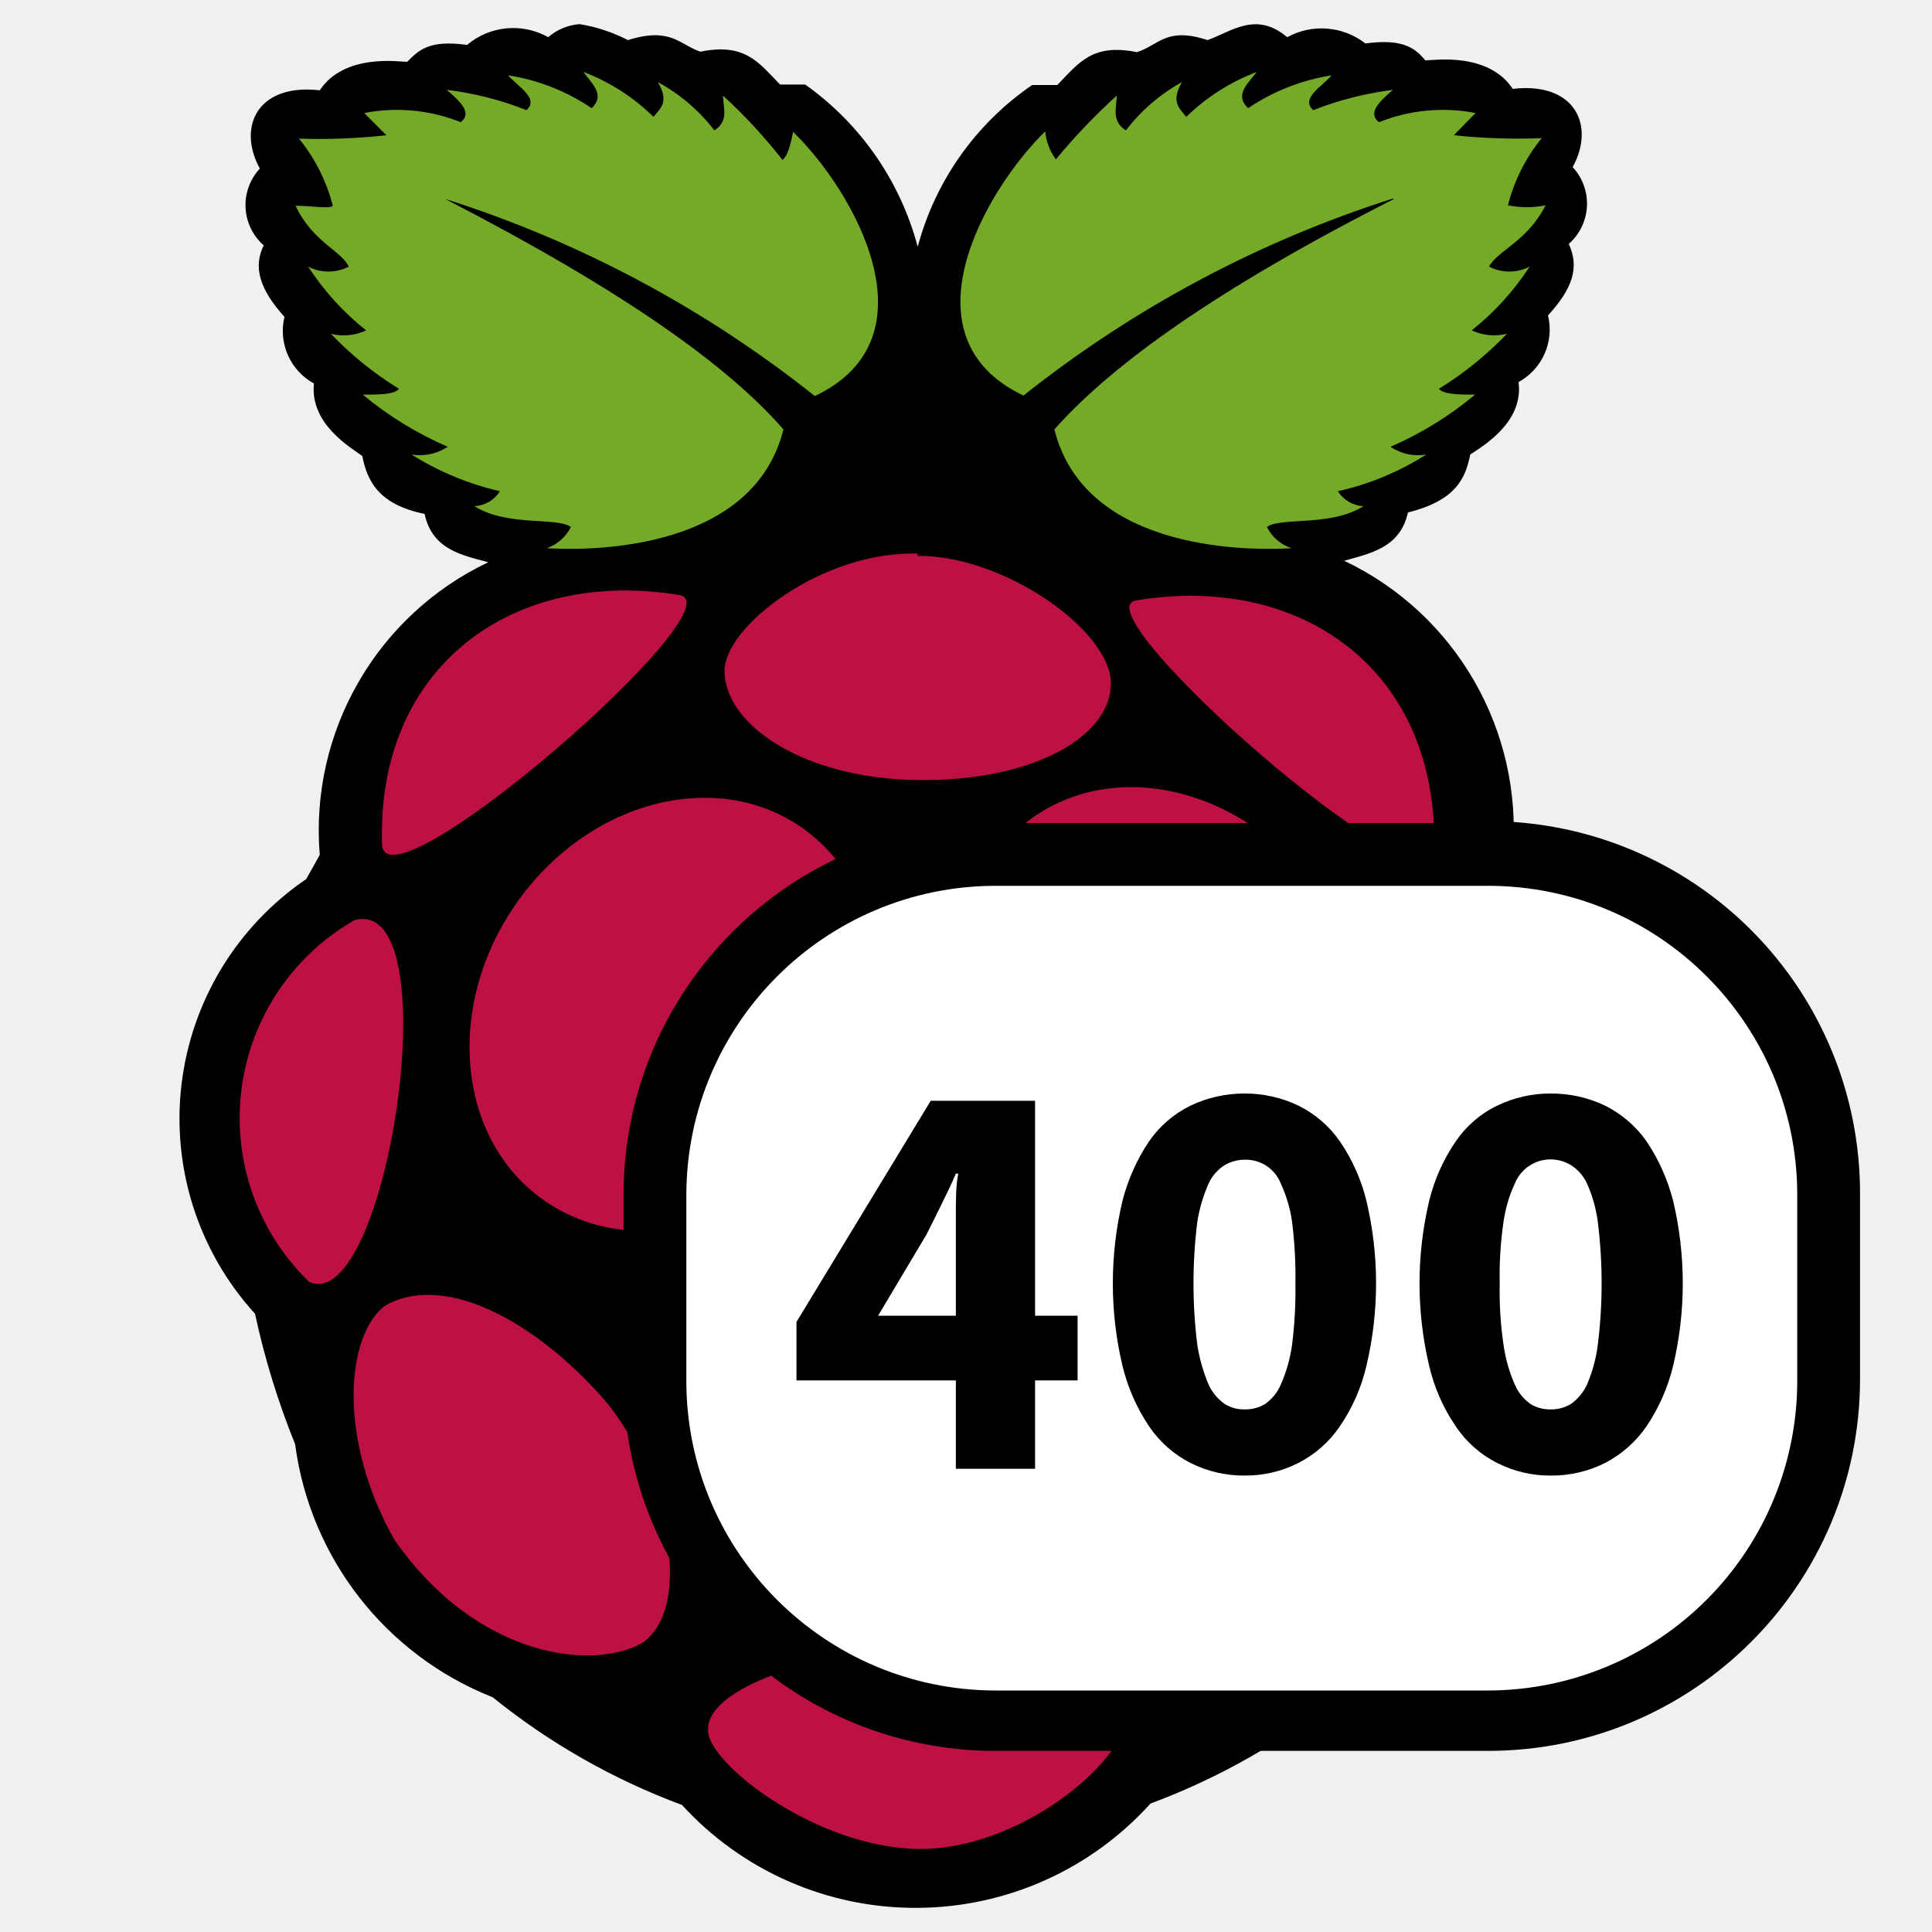
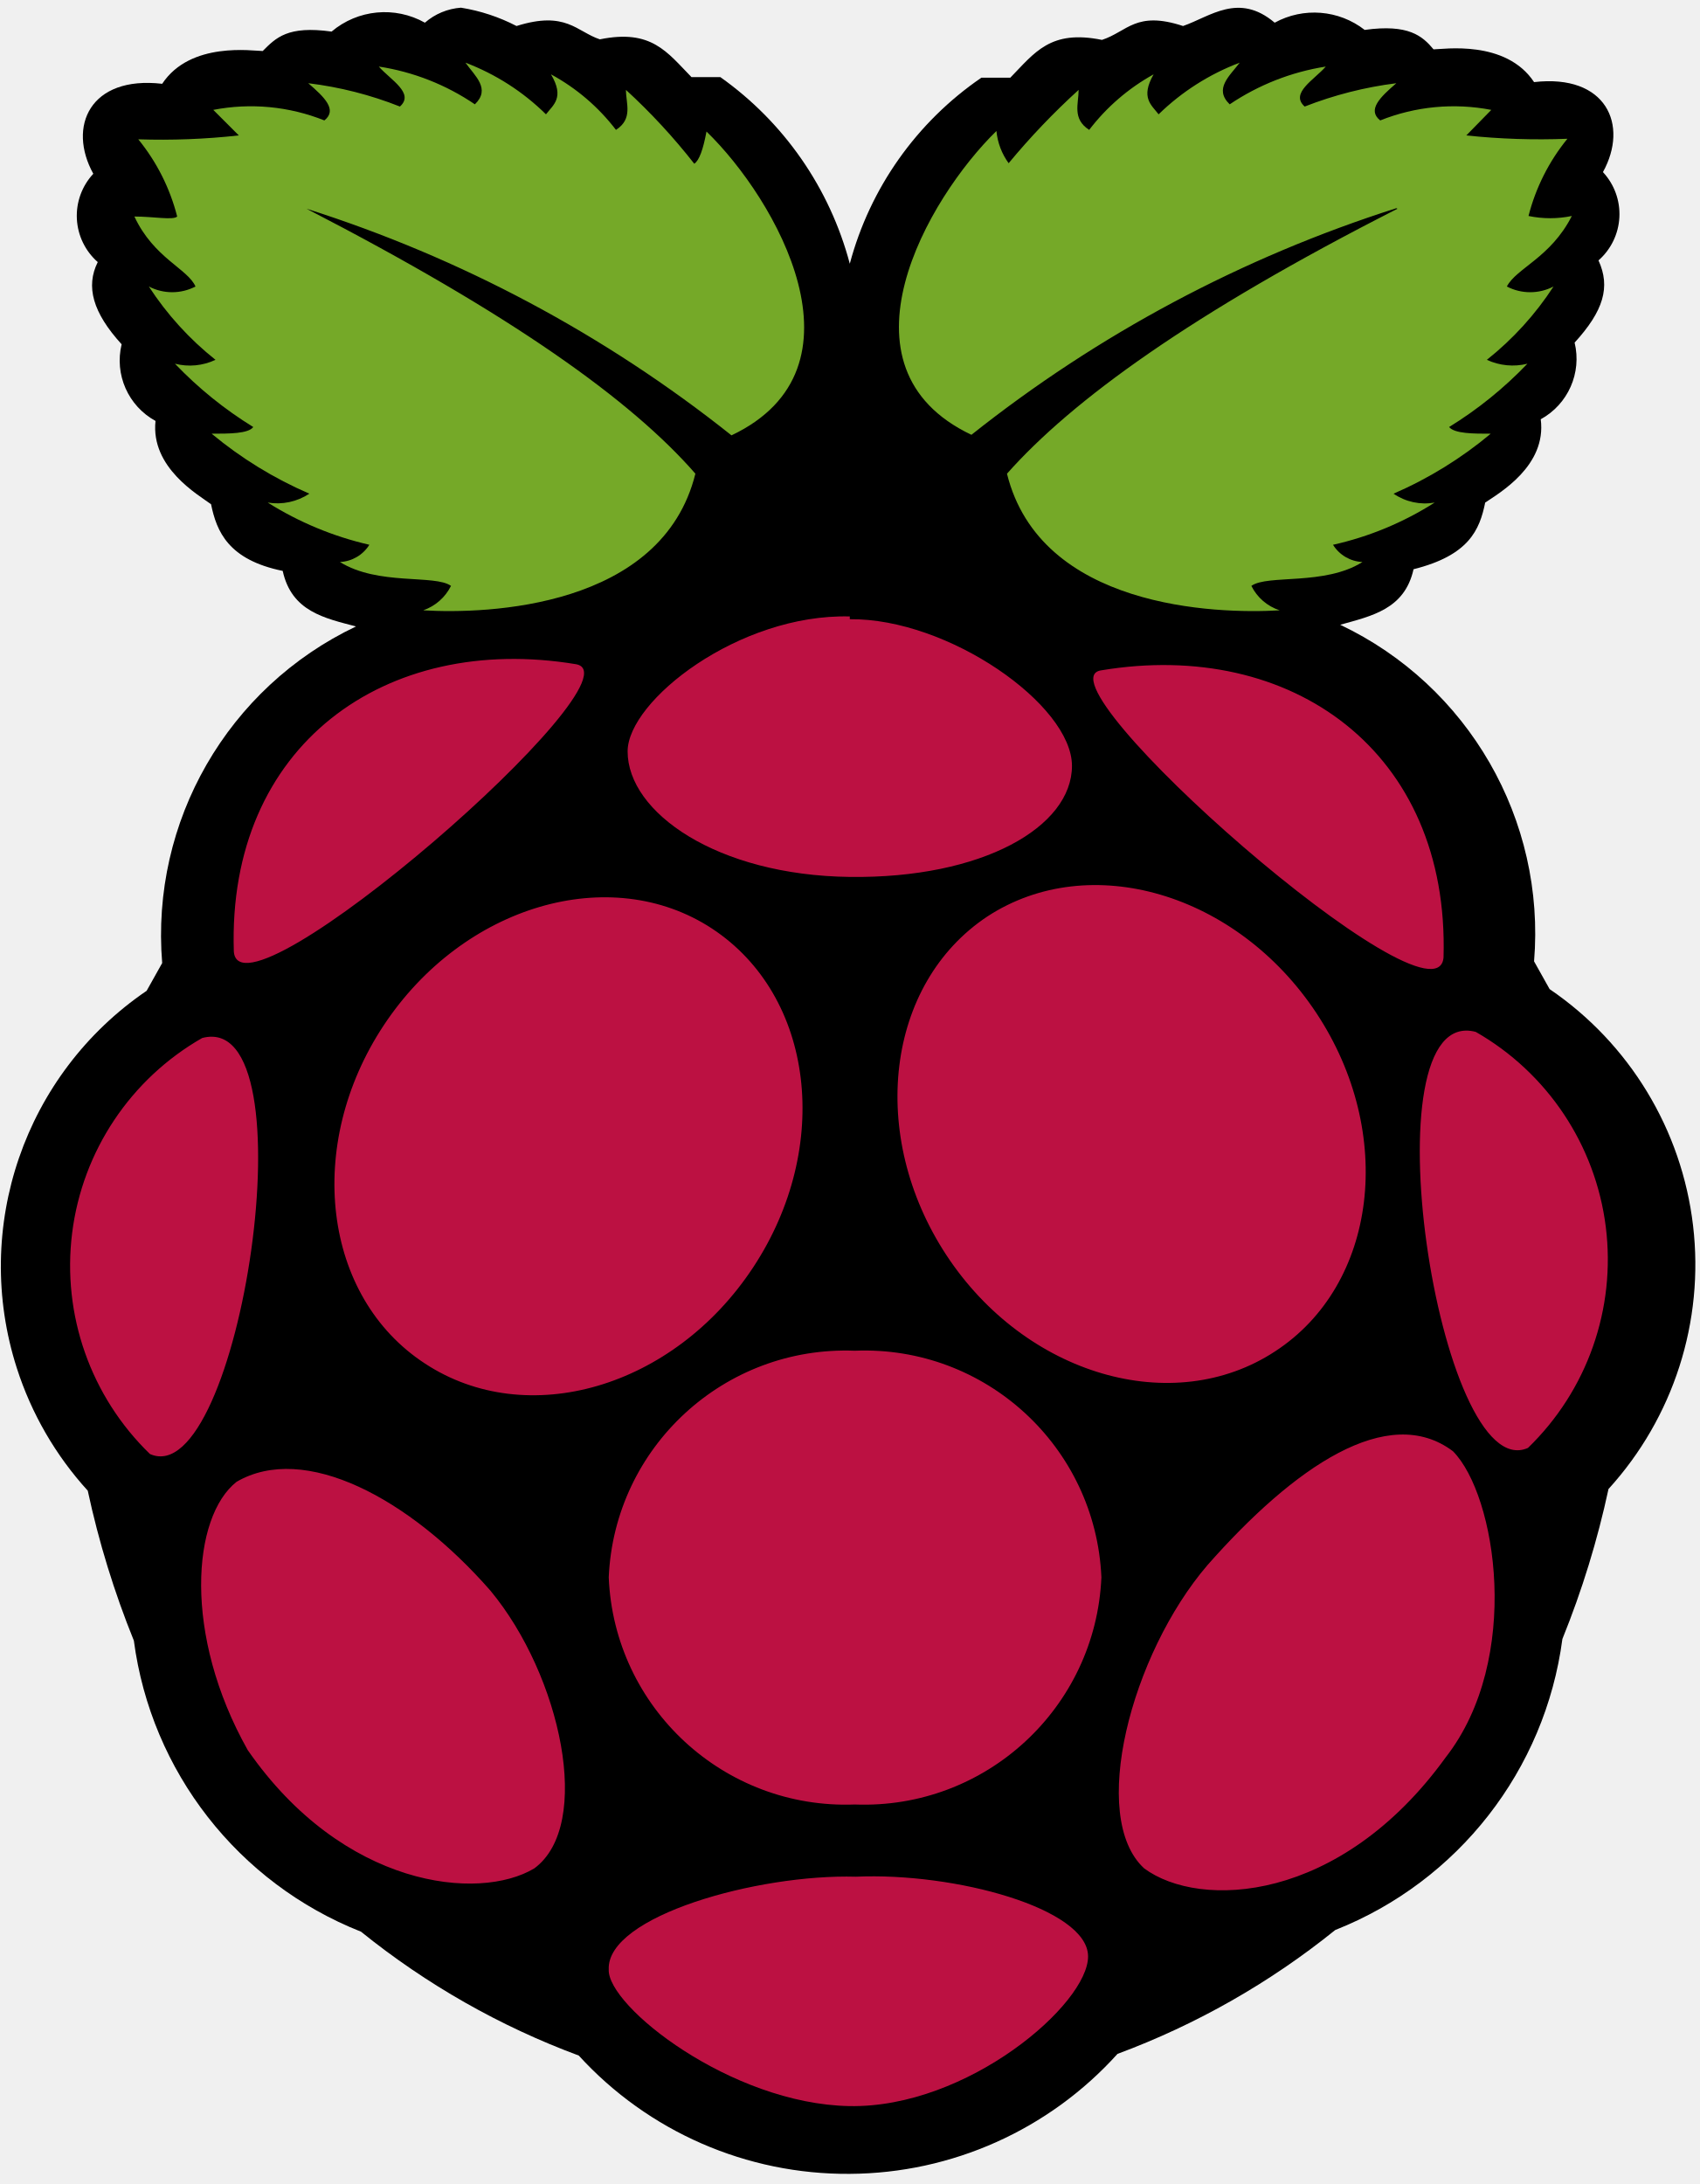
- <svg xmlns="http://www.w3.org/2000/svg" id="Layer_1" data-name="Layer 1" viewBox="0 0 40 40">
+ <svg xmlns="http://www.w3.org/2000/svg" width="200" height="257" fill="none">
+   <g clip-path="url(#a)">
+     <path fill="#000" d="M54.248.904A7.26 7.26 0 0 0 50 2.67a9.67 9.67 0 0 0-10.98 1.046c-5.164-.72-6.536.719-8.105 2.287-1.111 0-8.497-1.176-11.83 3.857-8.497-.98-11.177 5.032-8.105 10.588a7.254 7.254 0 0 0 .523 10.392c-1.438 2.876-.588 5.948 2.81 9.673a8.104 8.104 0 0 0 3.987 9.02c-.588 5.49 5.033 8.693 6.537 9.804.653 3.202 2.026 6.536 8.43 7.843 1.047 4.771 4.903 5.555 8.628 6.536a40.2 40.2 0 0 0-22.81 39.608l-1.83 3.268A39.21 39.21 0 0 0 1.983 161a39.2 39.2 0 0 0 8.344 14.414 106.5 106.5 0 0 0 5.425 17.647 42.88 42.88 0 0 0 26.731 34.249 91.5 91.5 0 0 0 25.622 14.575A42.75 42.75 0 0 0 100 255.806a42.73 42.73 0 0 0 31.503-14.117 91.5 91.5 0 0 0 25.621-14.576 42.87 42.87 0 0 0 26.732-34.248 106.5 106.5 0 0 0 5.425-17.647 39.22 39.22 0 0 0 9.952-30.992 39.2 39.2 0 0 0-16.88-27.832l-1.83-3.267a40.2 40.2 0 0 0-22.811-39.608c3.726-1.046 7.582-1.83 8.628-6.536 6.536-1.634 7.778-4.64 8.431-7.843 1.634-1.111 7.255-4.314 6.536-9.804a8.106 8.106 0 0 0 3.987-9.02c3.399-3.725 4.248-6.536 2.81-9.673a7.253 7.253 0 0 0 .523-10.392c3.072-5.556.392-11.569-8.104-10.589-3.334-5.032-10.719-3.856-11.83-3.856-1.307-1.568-2.941-3.006-8.105-2.287A9.67 9.67 0 0 0 150 2.669c-4.248-3.595-7.582-.719-10.784.392-5.556-1.83-6.536.654-9.543 1.634-6.078-1.242-7.908 1.503-10.784 4.445h-3.399A38.56 38.56 0 0 0 100 31.035 39.22 39.22 0 0 0 84.77 9.075h-3.399c-2.875-2.942-4.705-5.687-10.784-4.445-2.745-.915-3.987-3.399-9.804-1.569A21.7 21.7 0 0 0 54.248.904" />
+     <path fill="#75A928" d="M36.078 24.565C60.261 37.048 74.314 47.114 81.83 55.74c-3.922 15.817-24.51 16.536-32.026 16.078a5.75 5.75 0 0 0 3.268-2.875c-1.896-1.373-8.562 0-13.072-2.81a4.31 4.31 0 0 0 3.464-2.027 38.8 38.8 0 0 1-11.96-4.967 6.86 6.86 0 0 0 4.901-1.046 47.3 47.3 0 0 1-11.503-7.059c2.091 0 4.314 0 4.902-.784a46.3 46.3 0 0 1-9.216-7.451 7.06 7.06 0 0 0 4.771-.458 36.2 36.2 0 0 1-7.843-8.627 5.95 5.95 0 0 0 5.49 0c-.915-2.092-4.901-3.334-7.19-8.235 2.223 0 4.576.457 5.034 0a23.6 23.6 0 0 0-4.576-9.085c3.95.13 7.903-.023 11.83-.458l-3.006-3.006a23.27 23.27 0 0 1 13.072 1.241c1.569-1.241 0-2.745-1.896-4.379a43.4 43.4 0 0 1 10.785 2.745c1.764-1.568-1.111-3.137-2.484-4.705a27.5 27.5 0 0 1 11.307 4.444c1.896-1.83 0-3.333-1.11-4.902a27.3 27.3 0 0 1 9.476 6.078c.85-1.11 2.222-1.96.588-4.705a24.05 24.05 0 0 1 7.648 6.536c2.026-1.308 1.176-3.072 1.176-4.706a72 72 0 0 1 8.04 8.692c.587-.392 1.045-1.699 1.437-3.79 8.17 7.908 19.608 27.843 2.941 35.751a156.1 156.1 0 0 0-50-26.667M164.445 24.565c-24.183 12.287-38.301 22.549-45.948 31.176 3.921 15.817 24.51 16.536 32.091 16.078a5.68 5.68 0 0 1-3.333-2.875c1.895-1.373 8.627 0 13.072-2.81a4.31 4.31 0 0 1-3.464-2.027 37.5 37.5 0 0 0 11.961-4.967 6.54 6.54 0 0 1-4.837-1.046 47 47 0 0 0 11.438-7.059c-2.026 0-4.248 0-4.902-.784a46.4 46.4 0 0 0 9.216-7.451 7.2 7.2 0 0 1-4.772-.458 36.2 36.2 0 0 0 7.844-8.627 5.95 5.95 0 0 1-5.491 0c1.111-2.157 5.164-3.399 7.647-8.3-1.681.35-3.416.35-5.098 0a23.6 23.6 0 0 1 4.576-9.086c-3.97.157-7.945.026-11.896-.392l2.941-3.006a23.27 23.27 0 0 0-13.072 1.241c-1.568-1.241 0-2.745 1.896-4.379a45 45 0 0 0-10.785 2.745c-1.764-1.568 1.112-3.137 2.484-4.705a28 28 0 0 0-11.307 4.444c-1.895-1.83 0-3.333 1.176-4.902a27.7 27.7 0 0 0-9.542 6.078c-.85-1.11-2.157-1.96-.588-4.705a24.4 24.4 0 0 0-7.582 6.536c-2.026-1.308-1.242-3.072-1.242-4.706a84 84 0 0 0-8.235 8.627 7.7 7.7 0 0 1-1.438-3.79c-8.105 7.908-19.608 27.842-2.941 35.75a156.9 156.9 0 0 1 50-26.666z" />
+     <path fill="#BC1142" d="M129.608 185.61a27.973 27.973 0 0 1-29.02 26.732 27.91 27.91 0 0 1-28.954-26.732 27.91 27.91 0 0 1 28.954-26.666 27.905 27.905 0 0 1 29.02 26.666M83.79 109.27c12.027 7.909 14.184 25.687 4.837 39.87S62.027 168.355 50 160.447c-12.026-7.843-14.183-25.686-4.837-39.804s26.667-19.216 38.628-11.373M116.209 107.832c-11.961 7.909-14.118 25.752-4.837 39.87s26.667 19.215 38.693 11.307c12.026-7.843 14.183-25.686 4.837-39.804s-26.667-19.216-38.693-11.373M23.79 122.146c13.073-3.464 4.38 53.66-6.143 48.954a30.85 30.85 0 0 1 6.144-48.954M173.66 121.427c-13.072-3.464-4.379 53.661 6.144 48.955a30.85 30.85 0 0 0 9.158-26.012 30.848 30.848 0 0 0-15.302-22.943M129.608 78.879c22.353-3.726 40.98 9.542 40.261 33.79-.784 9.347-48.496-32.68-40.261-33.79M67.778 78.16c-22.419-3.726-41.046 9.542-40.262 33.79.589 9.347 48.497-32.353 40.262-33.79M100 72.538c-13.072-.326-26.144 9.935-26.144 15.883 0 7.19 10.523 14.575 26.144 14.771s26.144-5.882 26.144-13.072S111.569 72.734 100 72.865zM100.719 220.839c11.634-.523 27.255 3.725 27.32 9.346s-14.183 17.909-28.104 17.647c-13.922-.261-28.497-11.764-28.301-16.078-.261-6.275 17.516-11.242 29.085-10.915M57.712 187.179c8.301 10 12.092 27.582 5.164 32.68-6.536 3.921-22.484 2.287-33.726-13.922-7.647-13.595-6.536-27.451-1.307-31.569 7.974-4.64 20.327 1.896 29.87 12.811M142.091 184.173c-9.019 10.522-13.986 29.673-7.451 35.686 6.536 4.836 23.072 4.117 35.491-13.072 9.019-11.569 5.947-30.85.849-36.013-7.647-5.752-18.692 1.83-28.889 13.399" />
+   </g>
  <defs>
-     <style>.cls-1{fill:#75a928;}.cls-2{fill:#bc1142;}.cls-3{fill:#fff;}</style>
+     <clipPath id="a">
+       <path fill="#fff" d="M0 .434h200v256.21H0z" />
+     </clipPath>
  </defs>
-   <path d="M12,.5a1.11,1.11,0,0,0-.65.27A1.48,1.48,0,0,0,9.67.93c-.79-.11-1,.11-1.24.35-.17,0-1.3-.18-1.81.59-1.3-.15-1.71.77-1.24,1.62a1.11,1.11,0,0,0,.08,1.59c-.22.44-.09.91.43,1.48A1.24,1.24,0,0,0,6.5,7.94c-.09.84.77,1.33,1,1.5.1.49.31,1,1.29,1.2.16.73.75.85,1.32,1a6.15,6.15,0,0,0-3.49,6.06l-.28.5a6,6,0,0,0-1.06,9,16.29,16.29,0,0,0,.83,2.7,6.56,6.56,0,0,0,4.09,5.24,14,14,0,0,0,3.92,2.23A6.54,6.54,0,0,0,19,39.5H19a6.54,6.54,0,0,0,4.82-2.16,14,14,0,0,0,3.92-2.23,6.56,6.56,0,0,0,4.09-5.24,16.29,16.29,0,0,0,.83-2.7,6,6,0,0,0-1.06-9l-.28-.5a6.15,6.15,0,0,0-3.49-6.06c.57-.16,1.16-.28,1.32-1,1-.25,1.19-.71,1.29-1.2.25-.17,1.11-.66,1-1.5a1.24,1.24,0,0,0,.61-1.38c.52-.57.65-1,.43-1.48a1.11,1.11,0,0,0,.08-1.59c.47-.85.06-1.77-1.24-1.62-.51-.77-1.64-.59-1.81-.59-.2-.24-.45-.46-1.24-.35A1.48,1.48,0,0,0,26.65.77C26,.22,25.49.66,25,.83c-.85-.28-1,.1-1.46.25-.93-.19-1.21.23-1.65.68h-.52A5.9,5.9,0,0,0,19,5.11a6,6,0,0,0-2.33-3.36h-.52c-.44-.45-.72-.87-1.65-.68C14.08.93,13.89.55,13,.83A3.32,3.32,0,0,0,12,.5Z" />
-   <path class="cls-1" d="M9.22,4.12c3.7,1.91,5.85,3.45,7,4.77-.6,2.42-3.75,2.53-4.9,2.46a.88.88,0,0,0,.5-.44c-.29-.21-1.31,0-2-.43a.66.66,0,0,0,.53-.31,5.93,5.93,0,0,1-1.83-.76,1.05,1.05,0,0,0,.75-.16A7.24,7.24,0,0,1,7.51,8.17c.32,0,.66,0,.75-.12A7.09,7.09,0,0,1,6.85,6.91a1.08,1.08,0,0,0,.73-.07,5.53,5.53,0,0,1-1.2-1.32.91.91,0,0,0,.84,0c-.14-.32-.75-.51-1.1-1.26.34,0,.7.07.77,0a3.61,3.61,0,0,0-.7-1.39A12.66,12.66,0,0,0,8,2.8l-.46-.46a3.56,3.56,0,0,1,2,.19c.24-.19,0-.42-.29-.67a6.64,6.64,0,0,1,1.65.42c.27-.24-.17-.48-.38-.72a4.21,4.21,0,0,1,1.73.68c.29-.28,0-.51-.17-.75a4.17,4.17,0,0,1,1.45.93c.13-.17.34-.3.09-.72a3.68,3.68,0,0,1,1.17,1c.31-.2.18-.47.18-.72A11,11,0,0,1,16.2,3.31c.09-.06.16-.26.22-.58,1.25,1.21,3,4.26.45,5.47A23.88,23.88,0,0,0,9.22,4.12Z" />
-   <path class="cls-1" d="M28.86,4.12C25.16,6,23,7.57,21.83,8.89c.6,2.42,3.75,2.53,4.91,2.46a.87.87,0,0,1-.51-.44c.29-.21,1.32,0,2-.43a.66.66,0,0,1-.53-.31,5.73,5.73,0,0,0,1.83-.76,1,1,0,0,1-.74-.16,7.19,7.19,0,0,0,1.75-1.08c-.31,0-.65,0-.75-.12a7.09,7.09,0,0,0,1.41-1.14,1.1,1.1,0,0,1-.73-.07,5.53,5.53,0,0,0,1.2-1.32.91.91,0,0,1-.84,0C31,5.19,31.62,5,32,4.25a1.91,1.91,0,0,1-.78,0,3.61,3.61,0,0,1,.7-1.39A12.58,12.58,0,0,1,30.1,2.8l.45-.46a3.56,3.56,0,0,0-2,.19c-.24-.19,0-.42.29-.67a6.88,6.88,0,0,0-1.65.42c-.27-.24.17-.48.38-.72a4.28,4.28,0,0,0-1.73.68c-.29-.28,0-.51.18-.75a4.23,4.23,0,0,0-1.46.93c-.13-.17-.33-.3-.09-.72a3.74,3.74,0,0,0-1.16,1c-.31-.2-.19-.47-.19-.72a12.84,12.84,0,0,0-1.26,1.32,1.18,1.18,0,0,1-.22-.58c-1.24,1.21-3,4.26-.45,5.47a24,24,0,0,1,7.65-4.08Z" />
-   <path class="cls-2" d="M23.53,28.76a4.28,4.28,0,0,1-4.44,4.09,4.27,4.27,0,0,1-4.43-4.09,4.27,4.27,0,0,1,4.43-4.08A4.27,4.27,0,0,1,23.53,28.76Z" />
-   <path class="cls-2" d="M16.52,17.08c1.84,1.21,2.17,3.93.74,6.1s-4.07,2.94-5.91,1.73h0c-1.84-1.2-2.17-3.93-.74-6.09s4.08-2.94,5.91-1.74Z" />
-   <path class="cls-2" d="M21.48,16.86c-1.83,1.21-2.16,3.94-.74,6.1s4.08,2.94,5.92,1.73h0c1.84-1.2,2.17-3.93.74-6.09s-4.08-2.94-5.92-1.74Z" />
-   <path class="cls-2" d="M7.34,19.05c2-.53.67,8.21-.94,7.49A4.72,4.72,0,0,1,7.34,19.05Z" />
-   <path class="cls-2" d="M30.27,18.94c-2-.53-.67,8.21.94,7.49A4.72,4.72,0,0,0,30.27,18.94Z" />
-   <path class="cls-2" d="M23.53,12.43c3.42-.57,6.27,1.46,6.16,5.17-.12,1.43-7.42-5-6.16-5.17Z" />
-   <path class="cls-2" d="M14.07,12.32c-3.43-.57-6.28,1.46-6.16,5.17C8,18.92,15.33,12.54,14.07,12.32Z" />
-   <path class="cls-2" d="M19,11.46c-2-.05-4,1.52-4,2.43,0,1.1,1.61,2.23,4,2.26s4-.9,4-2-2.23-2.66-4-2.64Z" />
-   <path class="cls-2" d="M19.11,34.15c1.78-.08,4.17.57,4.18,1.43s-2.17,2.74-4.3,2.7-4.36-1.8-4.33-2.46C14.62,34.86,17.34,34.1,19.11,34.15Z" />
-   <path class="cls-2" d="M12.53,29c1.27,1.53,1.85,4.22.79,5-1,.6-3.44.35-5.16-2.13-1.17-2.08-1-4.2-.2-4.83C9.18,26.33,11.07,27.33,12.53,29Z" />
-   <path class="cls-2" d="M25.44,28.54C24.06,30.15,23.3,33.08,24.3,34c1,.74,3.53.63,5.43-2,1.38-1.77.91-4.72.13-5.51C28.69,25.61,27,26.77,25.44,28.54Z" />
-   <rect class="cls-3" x="13.56" y="17.69" width="24.3" height="17.91" rx="7.04" />
-   <path d="M30.82,18.34a6.4,6.4,0,0,1,6.39,6.39v3.83A6.41,6.41,0,0,1,30.82,35H20.6a6.41,6.41,0,0,1-6.39-6.39V24.73a6.41,6.41,0,0,1,6.39-6.39H30.82m0-1.3H20.6a7.7,7.7,0,0,0-7.69,7.69v3.83a7.7,7.7,0,0,0,7.69,7.69H30.82a7.7,7.7,0,0,0,7.69-7.69V24.73A7.7,7.7,0,0,0,30.82,17Z" />
-   <path d="M19.79,30.41V28.58h-3.3V27.37l2.78-4.58h2.16v4.45h.88v1.34h-.88v1.83Zm-1.61-3.17h1.61V26c0-.25,0-.53,0-.85s0-.61.05-.85h-.05c-.09.21-.19.42-.3.64s-.21.43-.32.64Z" />
-   <path d="M25.77,30.55a2.46,2.46,0,0,1-1.12-.26,2.3,2.3,0,0,1-.86-.76,3.9,3.9,0,0,1-.55-1.25,7.41,7.41,0,0,1,0-3.42,4,4,0,0,1,.55-1.23,2.25,2.25,0,0,1,.86-.74,2.59,2.59,0,0,1,1.12-.25,2.55,2.55,0,0,1,1.11.25,2.25,2.25,0,0,1,.86.74,3.76,3.76,0,0,1,.55,1.23,7.41,7.41,0,0,1,0,3.42,3.69,3.69,0,0,1-.55,1.25,2.3,2.3,0,0,1-.86.76A2.42,2.42,0,0,1,25.77,30.55Zm0-1.37a.78.78,0,0,0,.42-.11.94.94,0,0,0,.33-.41,3.06,3.06,0,0,0,.23-.81,9,9,0,0,0,.07-1.28,9,9,0,0,0-.07-1.28,2.81,2.81,0,0,0-.23-.78.78.78,0,0,0-.75-.5.84.84,0,0,0-.41.11.89.89,0,0,0-.34.39,3.19,3.19,0,0,0-.23.78,10.28,10.28,0,0,0,0,2.56,3.49,3.49,0,0,0,.23.81,1,1,0,0,0,.34.41A.74.74,0,0,0,25.77,29.18Z" />
-   <path d="M32.1,30.55A2.39,2.39,0,0,1,31,30.29a2.23,2.23,0,0,1-.86-.76,3.69,3.69,0,0,1-.55-1.25,7.41,7.41,0,0,1,0-3.42,3.76,3.76,0,0,1,.55-1.23,2.18,2.18,0,0,1,.86-.74,2.52,2.52,0,0,1,1.11-.25,2.59,2.59,0,0,1,1.12.25,2.32,2.32,0,0,1,.86.74,4,4,0,0,1,.55,1.23,7.41,7.41,0,0,1,0,3.42,3.9,3.9,0,0,1-.55,1.25,2.38,2.38,0,0,1-.86.76A2.46,2.46,0,0,1,32.1,30.55Zm0-1.37a.78.78,0,0,0,.42-.11,1,1,0,0,0,.34-.41,3.09,3.09,0,0,0,.22-.81,10.28,10.28,0,0,0,0-2.56,2.84,2.84,0,0,0-.22-.78.89.89,0,0,0-.34-.39.8.8,0,0,0-1.16.39,2.81,2.81,0,0,0-.23.78,7.57,7.57,0,0,0-.08,1.28,7.57,7.57,0,0,0,.08,1.28,3.06,3.06,0,0,0,.23.81.94.94,0,0,0,.33.41A.77.77,0,0,0,32.1,29.18Z" />
</svg>
